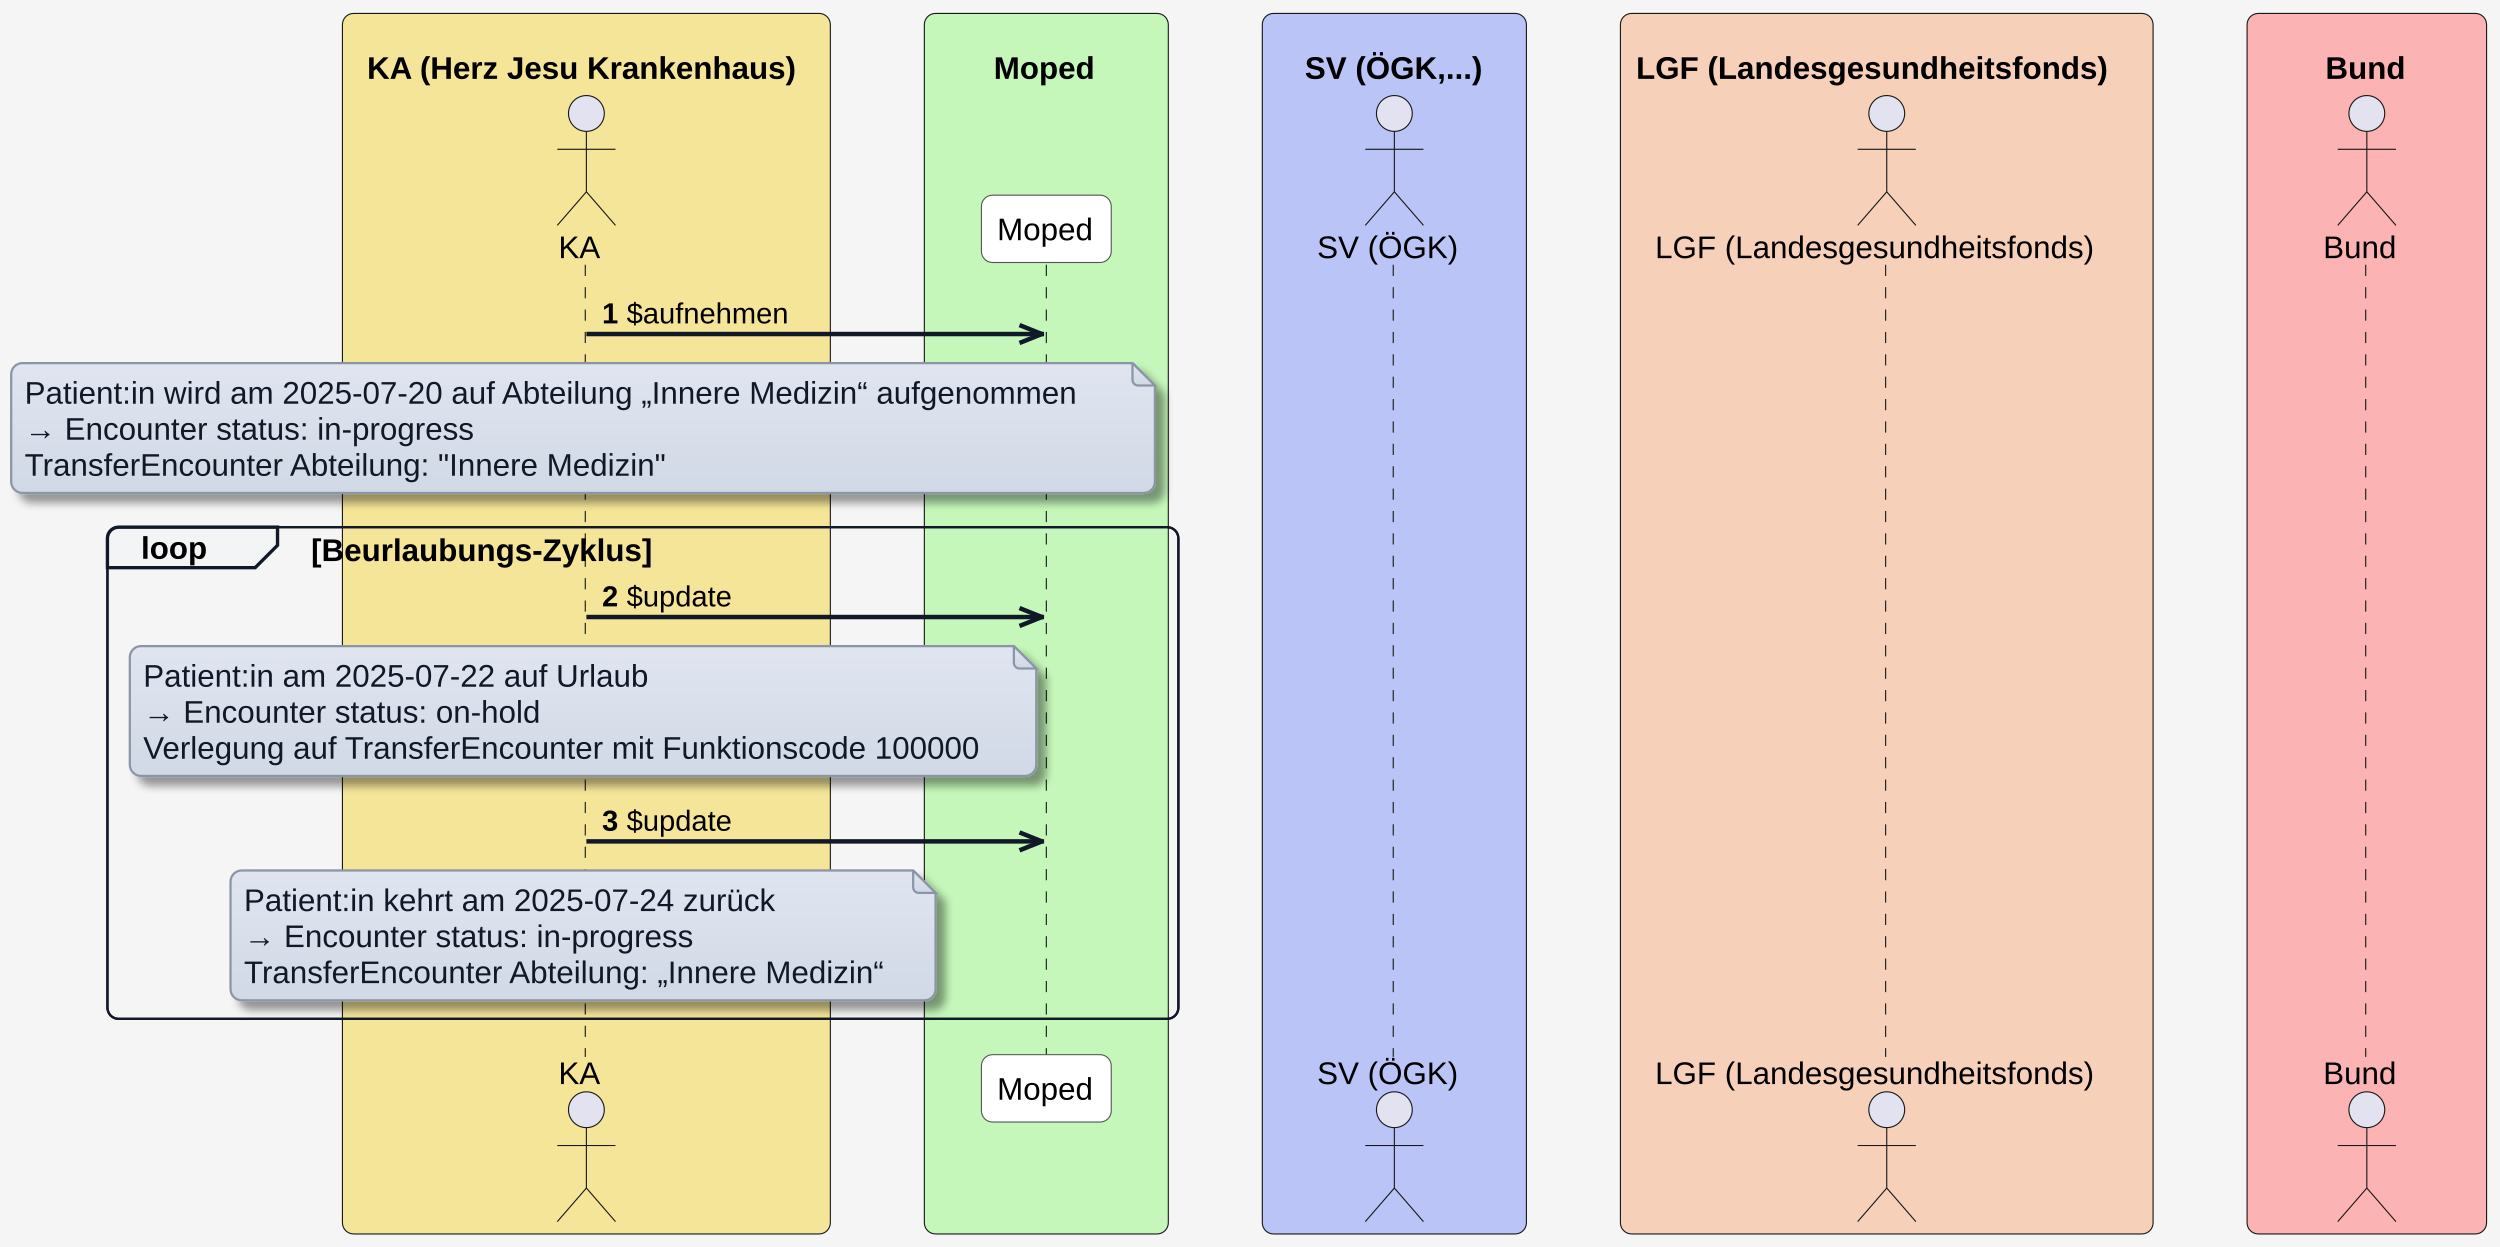
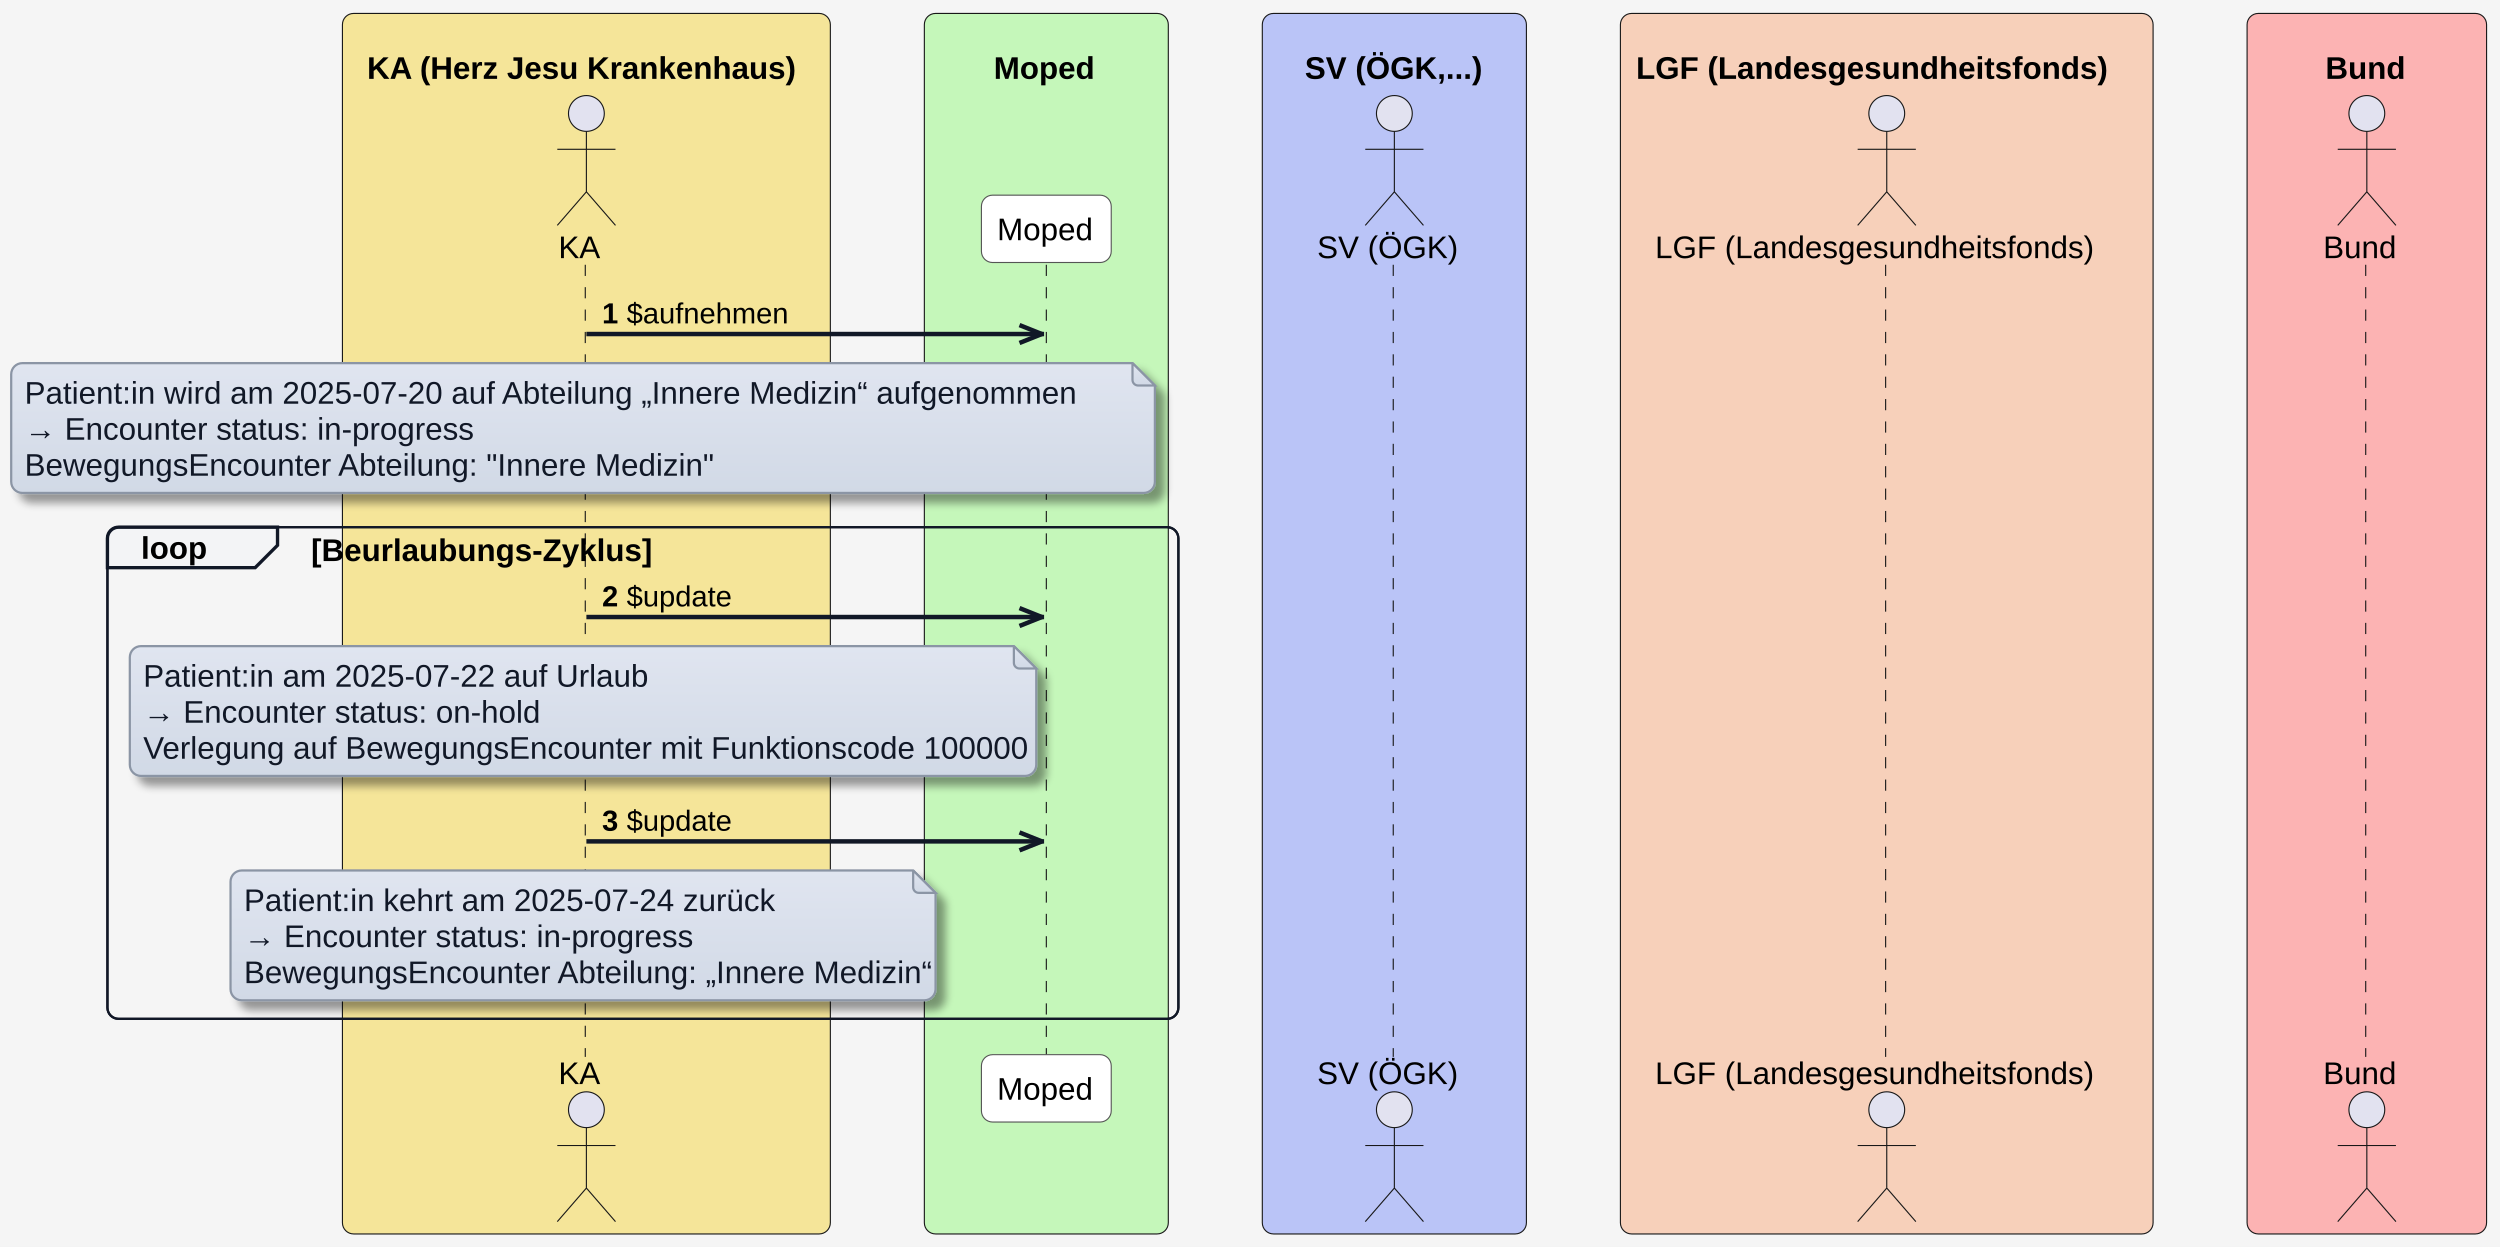
<svg xmlns="http://www.w3.org/2000/svg" contentStyleType="text/css" height="557px" preserveAspectRatio="none" style="width:1117px;height:557px;background:#F5F5F5;" version="1.1" viewBox="0 0 1117 557" width="1117px" zoomAndPan="magnify">
  <defs>
    <linearGradient id="g16dfm4b7cw5060" x1="50%" x2="50%" y1="0%" y2="100%">
      <stop offset="0%" stop-color="#E0E5F0" />
      <stop offset="100%" stop-color="#D1D9E6" />
    </linearGradient>
    <filter height="300%" id="f16dfm4b7cw506" width="300%" x="-1" y="-1">
      <feGaussianBlur result="blurOut" stdDeviation="2.0" />
      <feColorMatrix in="blurOut" result="blurOut2" type="matrix" values="0 0 0 0 0 0 0 0 0 0 0 0 0 0 0 0 0 0 .4 0" />
      <feOffset dx="4.0" dy="4.0" in="blurOut2" result="blurOut3" />
      <feBlend in="SourceGraphic" in2="blurOut3" mode="normal" />
    </filter>
  </defs>
  <g>
    <rect fill="#F5F5F5" height="557" style="stroke:none;stroke-width:1.0;" width="1117" x="0" y="0" />
    <rect fill="#F5E599" height="545.326" rx="5" ry="5" style="stroke:#181818;stroke-width:0.5;" width="218" x="153" y="6" />
    <text fill="#000000" font-family="Arial" font-size="14" font-weight="bold" lengthAdjust="spacing" textLength="4" x="156" y="19.132"> </text>
    <text fill="#000000" font-family="Arial" font-size="14" font-weight="bold" lengthAdjust="spacing" textLength="196" x="164" y="35.23">KA (Herz Jesu Krankenhaus)</text>
    <rect fill="#C5F7BA" height="545.326" rx="5" ry="5" style="stroke:#181818;stroke-width:0.5;" width="109" x="413" y="6" />
    <text fill="#000000" font-family="Arial" font-size="14" font-weight="bold" lengthAdjust="spacing" textLength="4" x="416" y="19.132"> </text>
    <text fill="#000000" font-family="Arial" font-size="14" font-weight="bold" lengthAdjust="spacing" textLength="47" x="444" y="35.23">Moped</text>
    <rect fill="#BAC4F7" height="545.326" rx="5" ry="5" style="stroke:#181818;stroke-width:0.5;" width="118" x="564" y="6" />
    <text fill="#000000" font-family="Arial" font-size="14" font-weight="bold" lengthAdjust="spacing" textLength="4" x="567" y="19.132"> </text>
    <text fill="#000000" font-family="Arial" font-size="14" font-weight="bold" lengthAdjust="spacing" textLength="80" x="583" y="35.23">SV (ÖGK,...)</text>
    <rect fill="#F7D0BA" height="545.326" rx="5" ry="5" style="stroke:#181818;stroke-width:0.5;" width="238" x="724" y="6" />
    <text fill="#000000" font-family="Arial" font-size="14" font-weight="bold" lengthAdjust="spacing" textLength="4" x="727" y="19.132"> </text>
    <text fill="#000000" font-family="Arial" font-size="14" font-weight="bold" lengthAdjust="spacing" textLength="220" x="731" y="35.23">LGF (Landesgesundheitsfonds)</text>
    <rect fill="#FCB3B3" height="545.326" rx="5" ry="5" style="stroke:#181818;stroke-width:0.5;" width="107" x="1004" y="6" />
    <text fill="#000000" font-family="Arial" font-size="14" font-weight="bold" lengthAdjust="spacing" textLength="4" x="1007" y="19.132"> </text>
    <text fill="#000000" font-family="Arial" font-size="14" font-weight="bold" lengthAdjust="spacing" textLength="37" x="1039" y="35.23">Bund</text>
    <rect fill="none" height="219.686" rx="5" ry="5" style="stroke:#111827;stroke-width:1.0;" width="478.5" x="48" y="235.541" />
    <line style="stroke:#181818;stroke-width:0.5;stroke-dasharray:5.0,5.0;" x1="261.5" x2="261.5" y1="118.296" y2="472.227" />
    <line style="stroke:#181818;stroke-width:0.5;stroke-dasharray:5.0,5.0;" x1="467.5" x2="467.5" y1="118.296" y2="472.227" />
    <line style="stroke:#181818;stroke-width:0.5;stroke-dasharray:5.0,5.0;" x1="622.5" x2="622.5" y1="118.296" y2="472.227" />
    <line style="stroke:#181818;stroke-width:0.5;stroke-dasharray:5.0,5.0;" x1="842.5" x2="842.5" y1="118.296" y2="472.227" />
    <line style="stroke:#181818;stroke-width:0.5;stroke-dasharray:5.0,5.0;" x1="1057" x2="1057" y1="118.296" y2="472.227" />
    <text fill="#000000" font-family="Arial" font-size="14" lengthAdjust="spacing" textLength="19" x="249.5" y="115.329">KA</text>
    <ellipse cx="262" cy="50.697" fill="#E2E2F0" rx="8" ry="8" style="stroke:#181818;stroke-width:0.5;" />
    <path d="M262,58.697 L262,85.697 M249,66.697 L275,66.697 M262,85.697 L249,100.697 M262,85.697 L275,100.697 " fill="none" style="stroke:#181818;stroke-width:0.5;" />
    <text fill="#000000" font-family="Arial" font-size="14" lengthAdjust="spacing" textLength="19" x="249.5" y="484.359">KA</text>
    <ellipse cx="262" cy="495.826" fill="#E2E2F0" rx="8" ry="8" style="stroke:#181818;stroke-width:0.5;" />
    <path d="M262,503.826 L262,530.826 M249,511.826 L275,511.826 M262,530.826 L249,545.826 M262,530.826 L275,545.826 " fill="none" style="stroke:#181818;stroke-width:0.5;" />
    <rect fill="#FFFFFF" height="30.099" rx="5" ry="5" style="stroke:#555555;stroke-width:0.5;" width="58" x="438.5" y="87.197" />
    <text fill="#000000" font-family="Arial" font-size="14" lengthAdjust="spacing" textLength="44" x="445.5" y="107.329">Moped</text>
    <rect fill="#FFFFFF" height="30.099" rx="5" ry="5" style="stroke:#555555;stroke-width:0.5;" width="58" x="438.5" y="471.227" />
    <text fill="#000000" font-family="Arial" font-size="14" lengthAdjust="spacing" textLength="44" x="445.5" y="491.359">Moped</text>
    <text fill="#000000" font-family="Arial" font-size="14" lengthAdjust="spacing" textLength="63" x="588.5" y="115.329">SV (ÖGK)</text>
    <ellipse cx="623" cy="50.697" fill="#E2E2F0" rx="8" ry="8" style="stroke:#181818;stroke-width:0.5;" />
    <path d="M623,58.697 L623,85.697 M610,66.697 L636,66.697 M623,85.697 L610,100.697 M623,85.697 L636,100.697 " fill="none" style="stroke:#181818;stroke-width:0.5;" />
    <text fill="#000000" font-family="Arial" font-size="14" lengthAdjust="spacing" textLength="63" x="588.5" y="484.359">SV (ÖGK)</text>
    <ellipse cx="623" cy="495.826" fill="#E2E2F0" rx="8" ry="8" style="stroke:#181818;stroke-width:0.5;" />
    <path d="M623,503.826 L623,530.826 M610,511.826 L636,511.826 M623,530.826 L610,545.826 M623,530.826 L636,545.826 " fill="none" style="stroke:#181818;stroke-width:0.5;" />
    <text fill="#000000" font-family="Arial" font-size="14" lengthAdjust="spacing" textLength="201" x="739.5" y="115.329">LGF (Landesgesundheitsfonds)</text>
    <ellipse cx="843" cy="50.697" fill="#E2E2F0" rx="8" ry="8" style="stroke:#181818;stroke-width:0.5;" />
    <path d="M843,58.697 L843,85.697 M830,66.697 L856,66.697 M843,85.697 L830,100.697 M843,85.697 L856,100.697 " fill="none" style="stroke:#181818;stroke-width:0.5;" />
    <text fill="#000000" font-family="Arial" font-size="14" lengthAdjust="spacing" textLength="201" x="739.5" y="484.359">LGF (Landesgesundheitsfonds)</text>
    <ellipse cx="843" cy="495.826" fill="#E2E2F0" rx="8" ry="8" style="stroke:#181818;stroke-width:0.5;" />
    <path d="M843,503.826 L843,530.826 M830,511.826 L856,511.826 M843,530.826 L830,545.826 M843,530.826 L856,545.826 " fill="none" style="stroke:#181818;stroke-width:0.5;" />
    <text fill="#000000" font-family="Arial" font-size="14" lengthAdjust="spacing" textLength="33" x="1038" y="115.329">Bund</text>
    <ellipse cx="1057.5" cy="50.697" fill="#E2E2F0" rx="8" ry="8" style="stroke:#181818;stroke-width:0.5;" />
    <path d="M1057.5,58.697 L1057.5,85.697 M1044.5,66.697 L1070.5,66.697 M1057.5,85.697 L1044.5,100.697 M1057.5,85.697 L1070.5,100.697 " fill="none" style="stroke:#181818;stroke-width:0.5;" />
    <text fill="#000000" font-family="Arial" font-size="14" lengthAdjust="spacing" textLength="33" x="1038" y="484.359">Bund</text>
    <ellipse cx="1057.5" cy="495.826" fill="#E2E2F0" rx="8" ry="8" style="stroke:#181818;stroke-width:0.5;" />
    <path d="M1057.5,503.826 L1057.5,530.826 M1044.5,511.826 L1070.5,511.826 M1057.5,530.826 L1044.5,545.826 M1057.5,530.826 L1070.5,545.826 " fill="none" style="stroke:#181818;stroke-width:0.5;" />
    <line style="stroke:#111827;stroke-width:2.0;" x1="465.5" x2="455.5" y1="149.245" y2="145.245" />
    <line style="stroke:#111827;stroke-width:2.0;" x1="465.5" x2="455.5" y1="149.245" y2="153.245" />
    <line style="stroke:#111827;stroke-width:2.0;" x1="262" x2="466.5" y1="149.245" y2="149.245" />
    <text fill="#000000" font-family="Arial" font-size="13" font-weight="bold" lengthAdjust="spacing" textLength="7" x="269" y="144.49">1</text>
    <text fill="#000000" font-family="Arial" font-size="13" lengthAdjust="spacing" textLength="71" x="280" y="144.49">$aufnehmen</text>
    <path d="M5,167.245 L5,215.245 A5,5 0 0 0 10,220.245 L511,220.245 A5,5 0 0 0 516,215.245 L516,172.245 L506,162.245 L10,162.245 A5,5 0 0 0 5,167.245 " fill="url(#g16dfm4b7cw5060)" filter="url(#f16dfm4b7cw506)" style="stroke:#8B95A5;stroke-width:1.0;" />
    <path d="M506,162.245 L506,169.745 A2.5,2.5 0 0 0 508.5,172.245 L516,172.245 L506,162.245 " fill="url(#g16dfm4b7cw5060)" style="stroke:#8B95A5;stroke-width:1.0;" />
    <text fill="#111827" font-family="Arial" font-size="14" lengthAdjust="spacing" textLength="482" x="11" y="180.376">Patient:in wird am 2025-07-20 auf Abteilung „Innere Medizin“ aufgenommen</text>
    <text fill="#111827" font-family="Arial" font-size="14" lengthAdjust="spacing" textLength="205" x="11" y="196.475">→ Encounter status: in-progress</text>
-     <text fill="#111827" font-family="Arial" font-size="14" lengthAdjust="spacing" textLength="294" x="11" y="212.574">TransferEncounter Abteilung: "Innere Medizin"</text>
+     <text fill="#111827" font-family="Arial" font-size="14" lengthAdjust="spacing" textLength="294" x="11" y="212.574">BewegungsEncounter Abteilung: "Innere Medizin"</text>
    <path d="M53,235.541 L124,235.541 L124,243.639 L114,253.639 L48,253.639 L48,240.541 A5,5 0 0 1 53,235.541 " fill="#F3F4F6" style="stroke:#111827;stroke-width:1.5;" />
    <rect fill="none" height="219.686" rx="5" ry="5" style="stroke:#111827;stroke-width:1.0;" width="478.5" x="48" y="235.541" />
    <text fill="#000000" font-family="Arial" font-size="14" font-weight="bold" lengthAdjust="spacing" textLength="31" x="63" y="249.672">loop</text>
    <text fill="#000000" font-family="Arial" font-size="14" font-weight="bold" lengthAdjust="spacing" textLength="158" x="139" y="250.672">[Beurlaubungs-Zyklus]</text>
    <line style="stroke:#111827;stroke-width:2.0;" x1="465.5" x2="455.5" y1="275.687" y2="271.687" />
    <line style="stroke:#111827;stroke-width:2.0;" x1="465.5" x2="455.5" y1="275.687" y2="279.687" />
    <line style="stroke:#111827;stroke-width:2.0;" x1="262" x2="466.5" y1="275.687" y2="275.687" />
    <text fill="#000000" font-family="Arial" font-size="13" font-weight="bold" lengthAdjust="spacing" textLength="7" x="269" y="270.932">2</text>
    <text fill="#000000" font-family="Arial" font-size="13" lengthAdjust="spacing" textLength="46" x="280" y="270.932">$update</text>
    <path d="M58,293.687 L58,341.687 A5,5 0 0 0 63,346.687 L458,346.687 A5,5 0 0 0 463,341.687 L463,298.687 L453,288.687 L63,288.687 A5,5 0 0 0 58,293.687 " fill="url(#g16dfm4b7cw5060)" filter="url(#f16dfm4b7cw506)" style="stroke:#8B95A5;stroke-width:1.0;" />
    <path d="M453,288.687 L453,296.187 A2.5,2.5 0 0 0 455.5,298.687 L463,298.687 L453,288.687 " fill="url(#g16dfm4b7cw5060)" style="stroke:#8B95A5;stroke-width:1.0;" />
    <text fill="#111827" font-family="Arial" font-size="14" lengthAdjust="spacing" textLength="231" x="64" y="306.818">Patient:in am 2025-07-22 auf Urlaub</text>
    <text fill="#111827" font-family="Arial" font-size="14" lengthAdjust="spacing" textLength="181" x="64" y="322.917">→ Encounter status: on-hold</text>
-     <text fill="#111827" font-family="Arial" font-size="14" lengthAdjust="spacing" textLength="384" x="64" y="339.016">Verlegung auf TransferEncounter mit Funktionscode 100000</text>
+     <text fill="#111827" font-family="Arial" font-size="14" lengthAdjust="spacing" textLength="384" x="64" y="339.016">Verlegung auf BewegungsEncounter mit Funktionscode 100000</text>
    <line style="stroke:#111827;stroke-width:2.0;" x1="465.5" x2="455.5" y1="375.931" y2="371.931" />
    <line style="stroke:#111827;stroke-width:2.0;" x1="465.5" x2="455.5" y1="375.931" y2="379.931" />
    <line style="stroke:#111827;stroke-width:2.0;" x1="262" x2="466.5" y1="375.931" y2="375.931" />
    <text fill="#000000" font-family="Arial" font-size="13" font-weight="bold" lengthAdjust="spacing" textLength="7" x="269" y="371.176">3</text>
    <text fill="#000000" font-family="Arial" font-size="13" lengthAdjust="spacing" textLength="46" x="280" y="371.176">$update</text>
    <path d="M103,393.931 L103,441.931 A5,5 0 0 0 108,446.931 L413,446.931 A5,5 0 0 0 418,441.931 L418,398.931 L408,388.931 L108,388.931 A5,5 0 0 0 103,393.931 " fill="url(#g16dfm4b7cw5060)" filter="url(#f16dfm4b7cw506)" style="stroke:#8B95A5;stroke-width:1.0;" />
    <path d="M408,388.931 L408,396.431 A2.5,2.5 0 0 0 410.5,398.931 L418,398.931 L408,388.931 " fill="url(#g16dfm4b7cw5060)" style="stroke:#8B95A5;stroke-width:1.0;" />
    <text fill="#111827" font-family="Arial" font-size="14" lengthAdjust="spacing" textLength="243" x="109" y="407.063">Patient:in kehrt am 2025-07-24 zurück</text>
    <text fill="#111827" font-family="Arial" font-size="14" lengthAdjust="spacing" textLength="205" x="109" y="423.162">→ Encounter status: in-progress</text>
-     <text fill="#111827" font-family="Arial" font-size="14" lengthAdjust="spacing" textLength="294" x="109" y="439.26">TransferEncounter Abteilung: „Innere Medizin“</text>
+     <text fill="#111827" font-family="Arial" font-size="14" lengthAdjust="spacing" textLength="294" x="109" y="439.26">BewegungsEncounter Abteilung: „Innere Medizin“</text>
  </g>
</svg>
